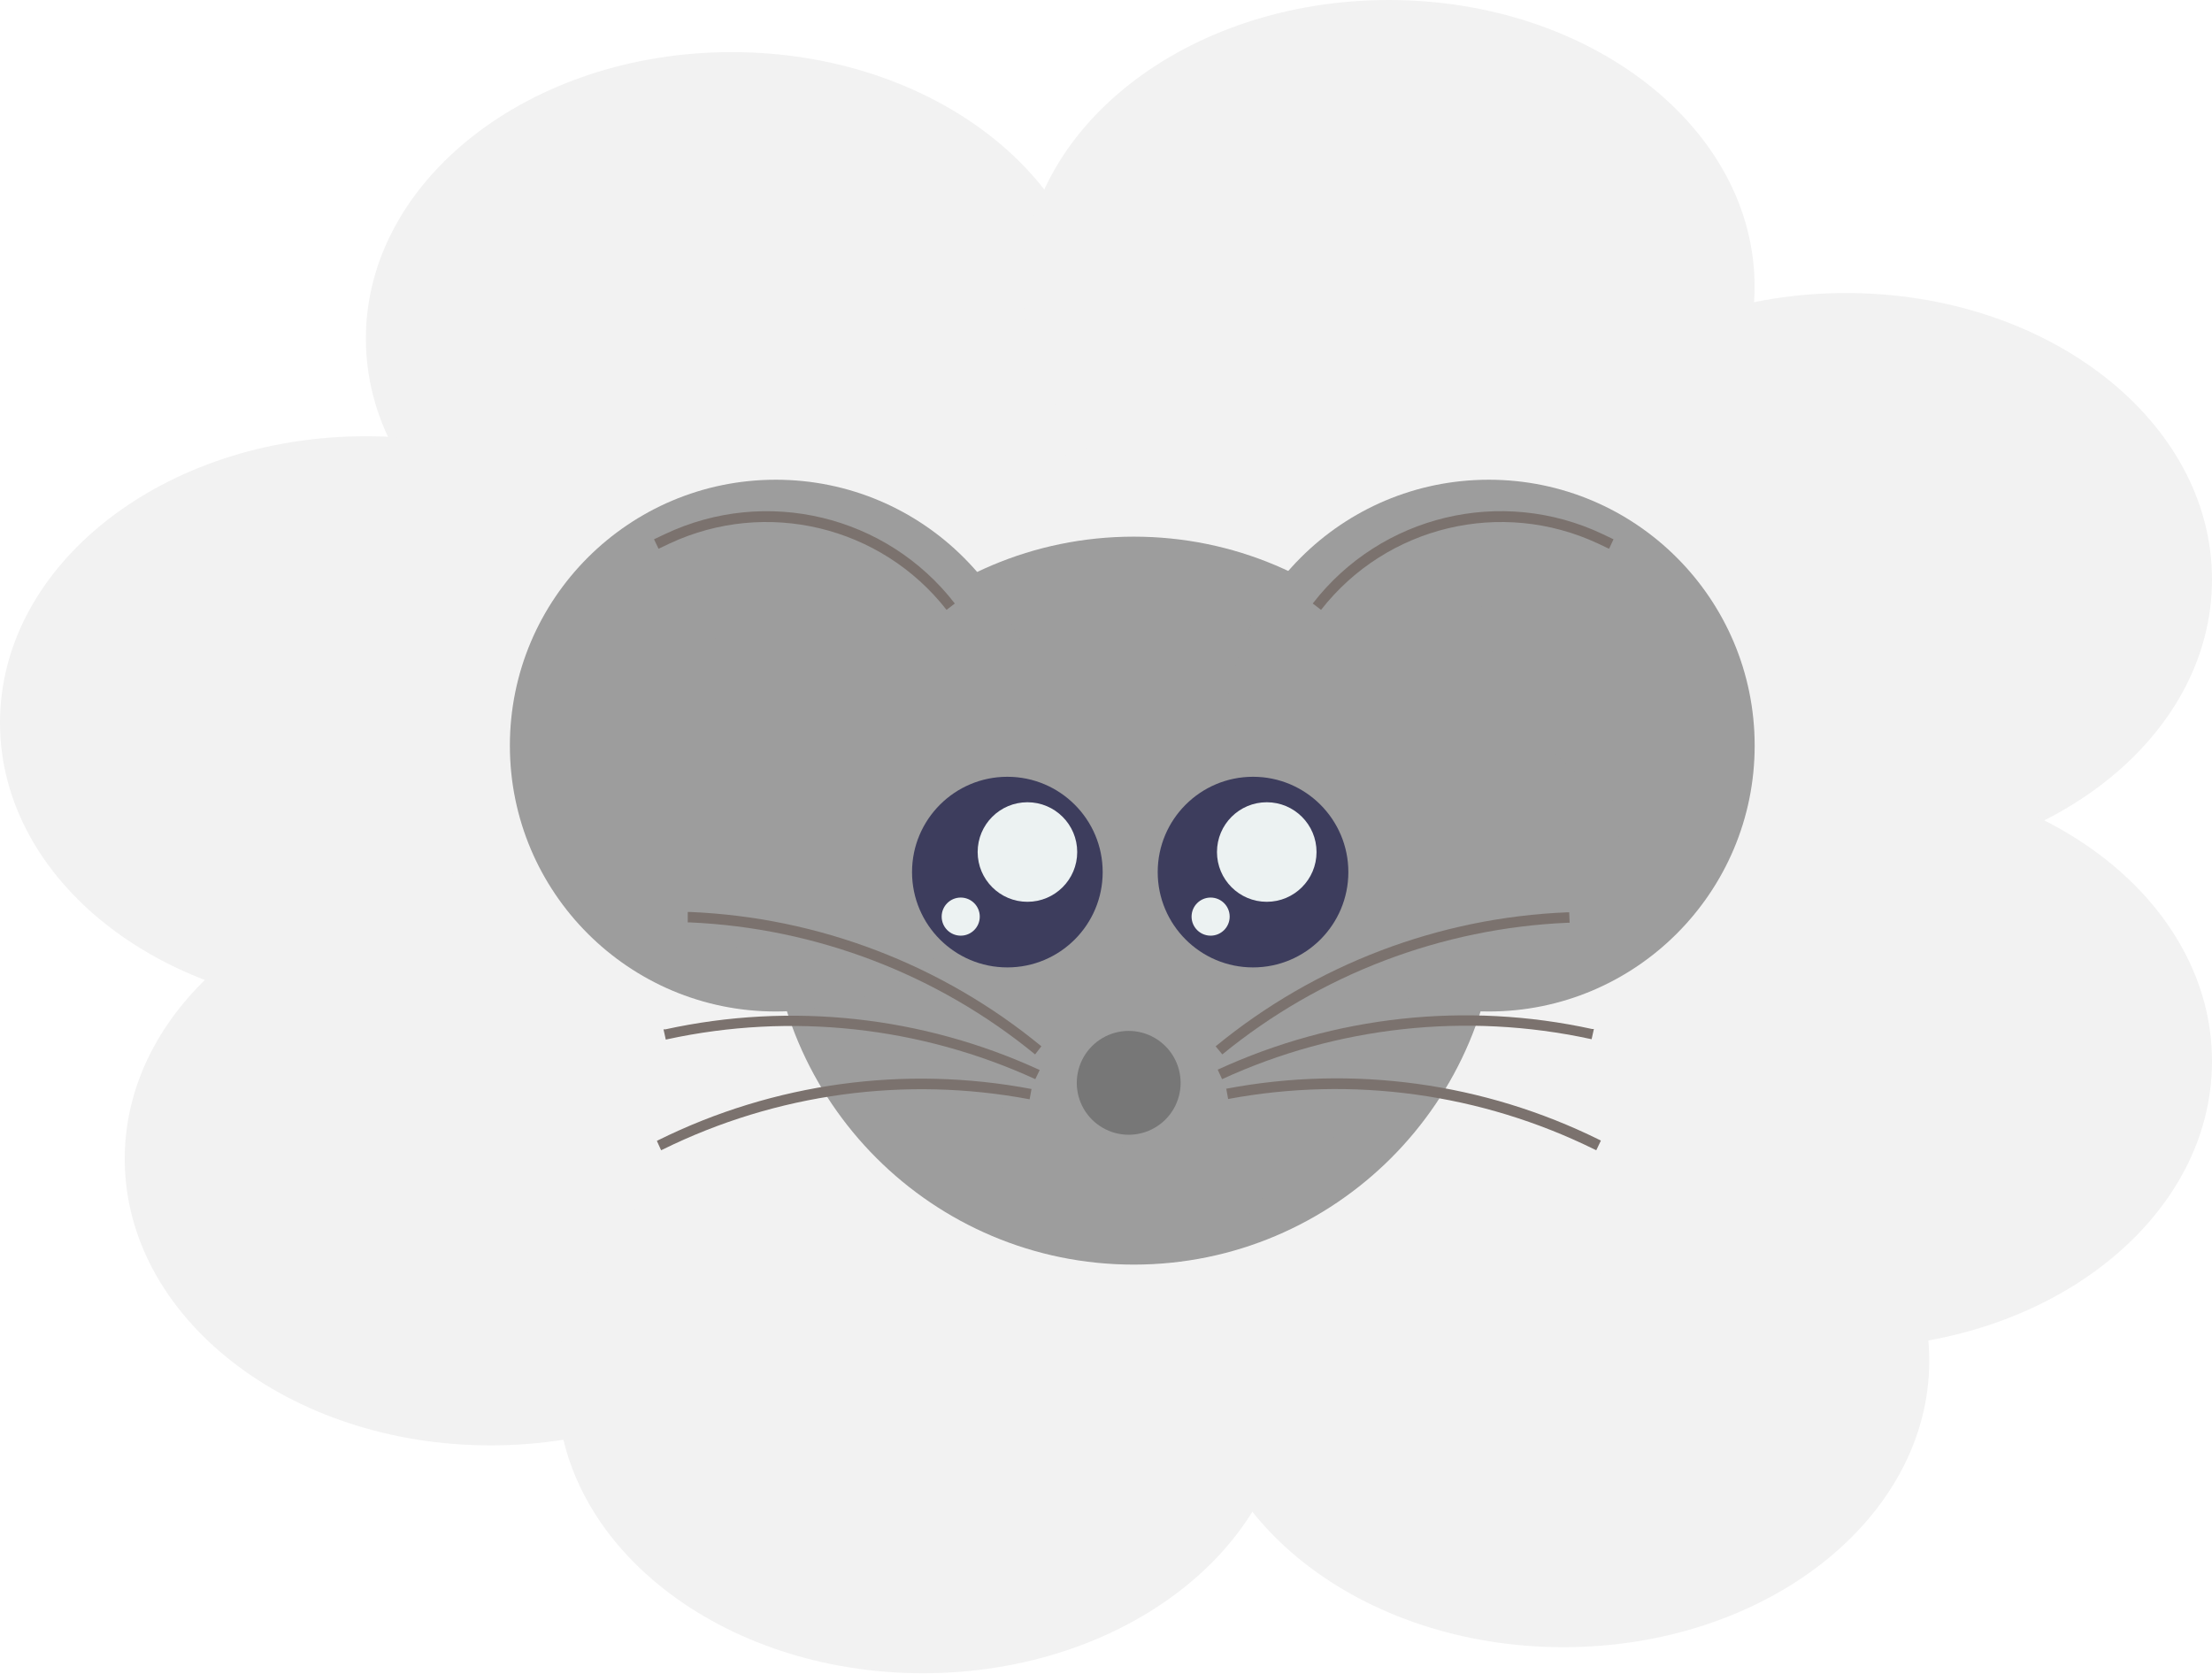
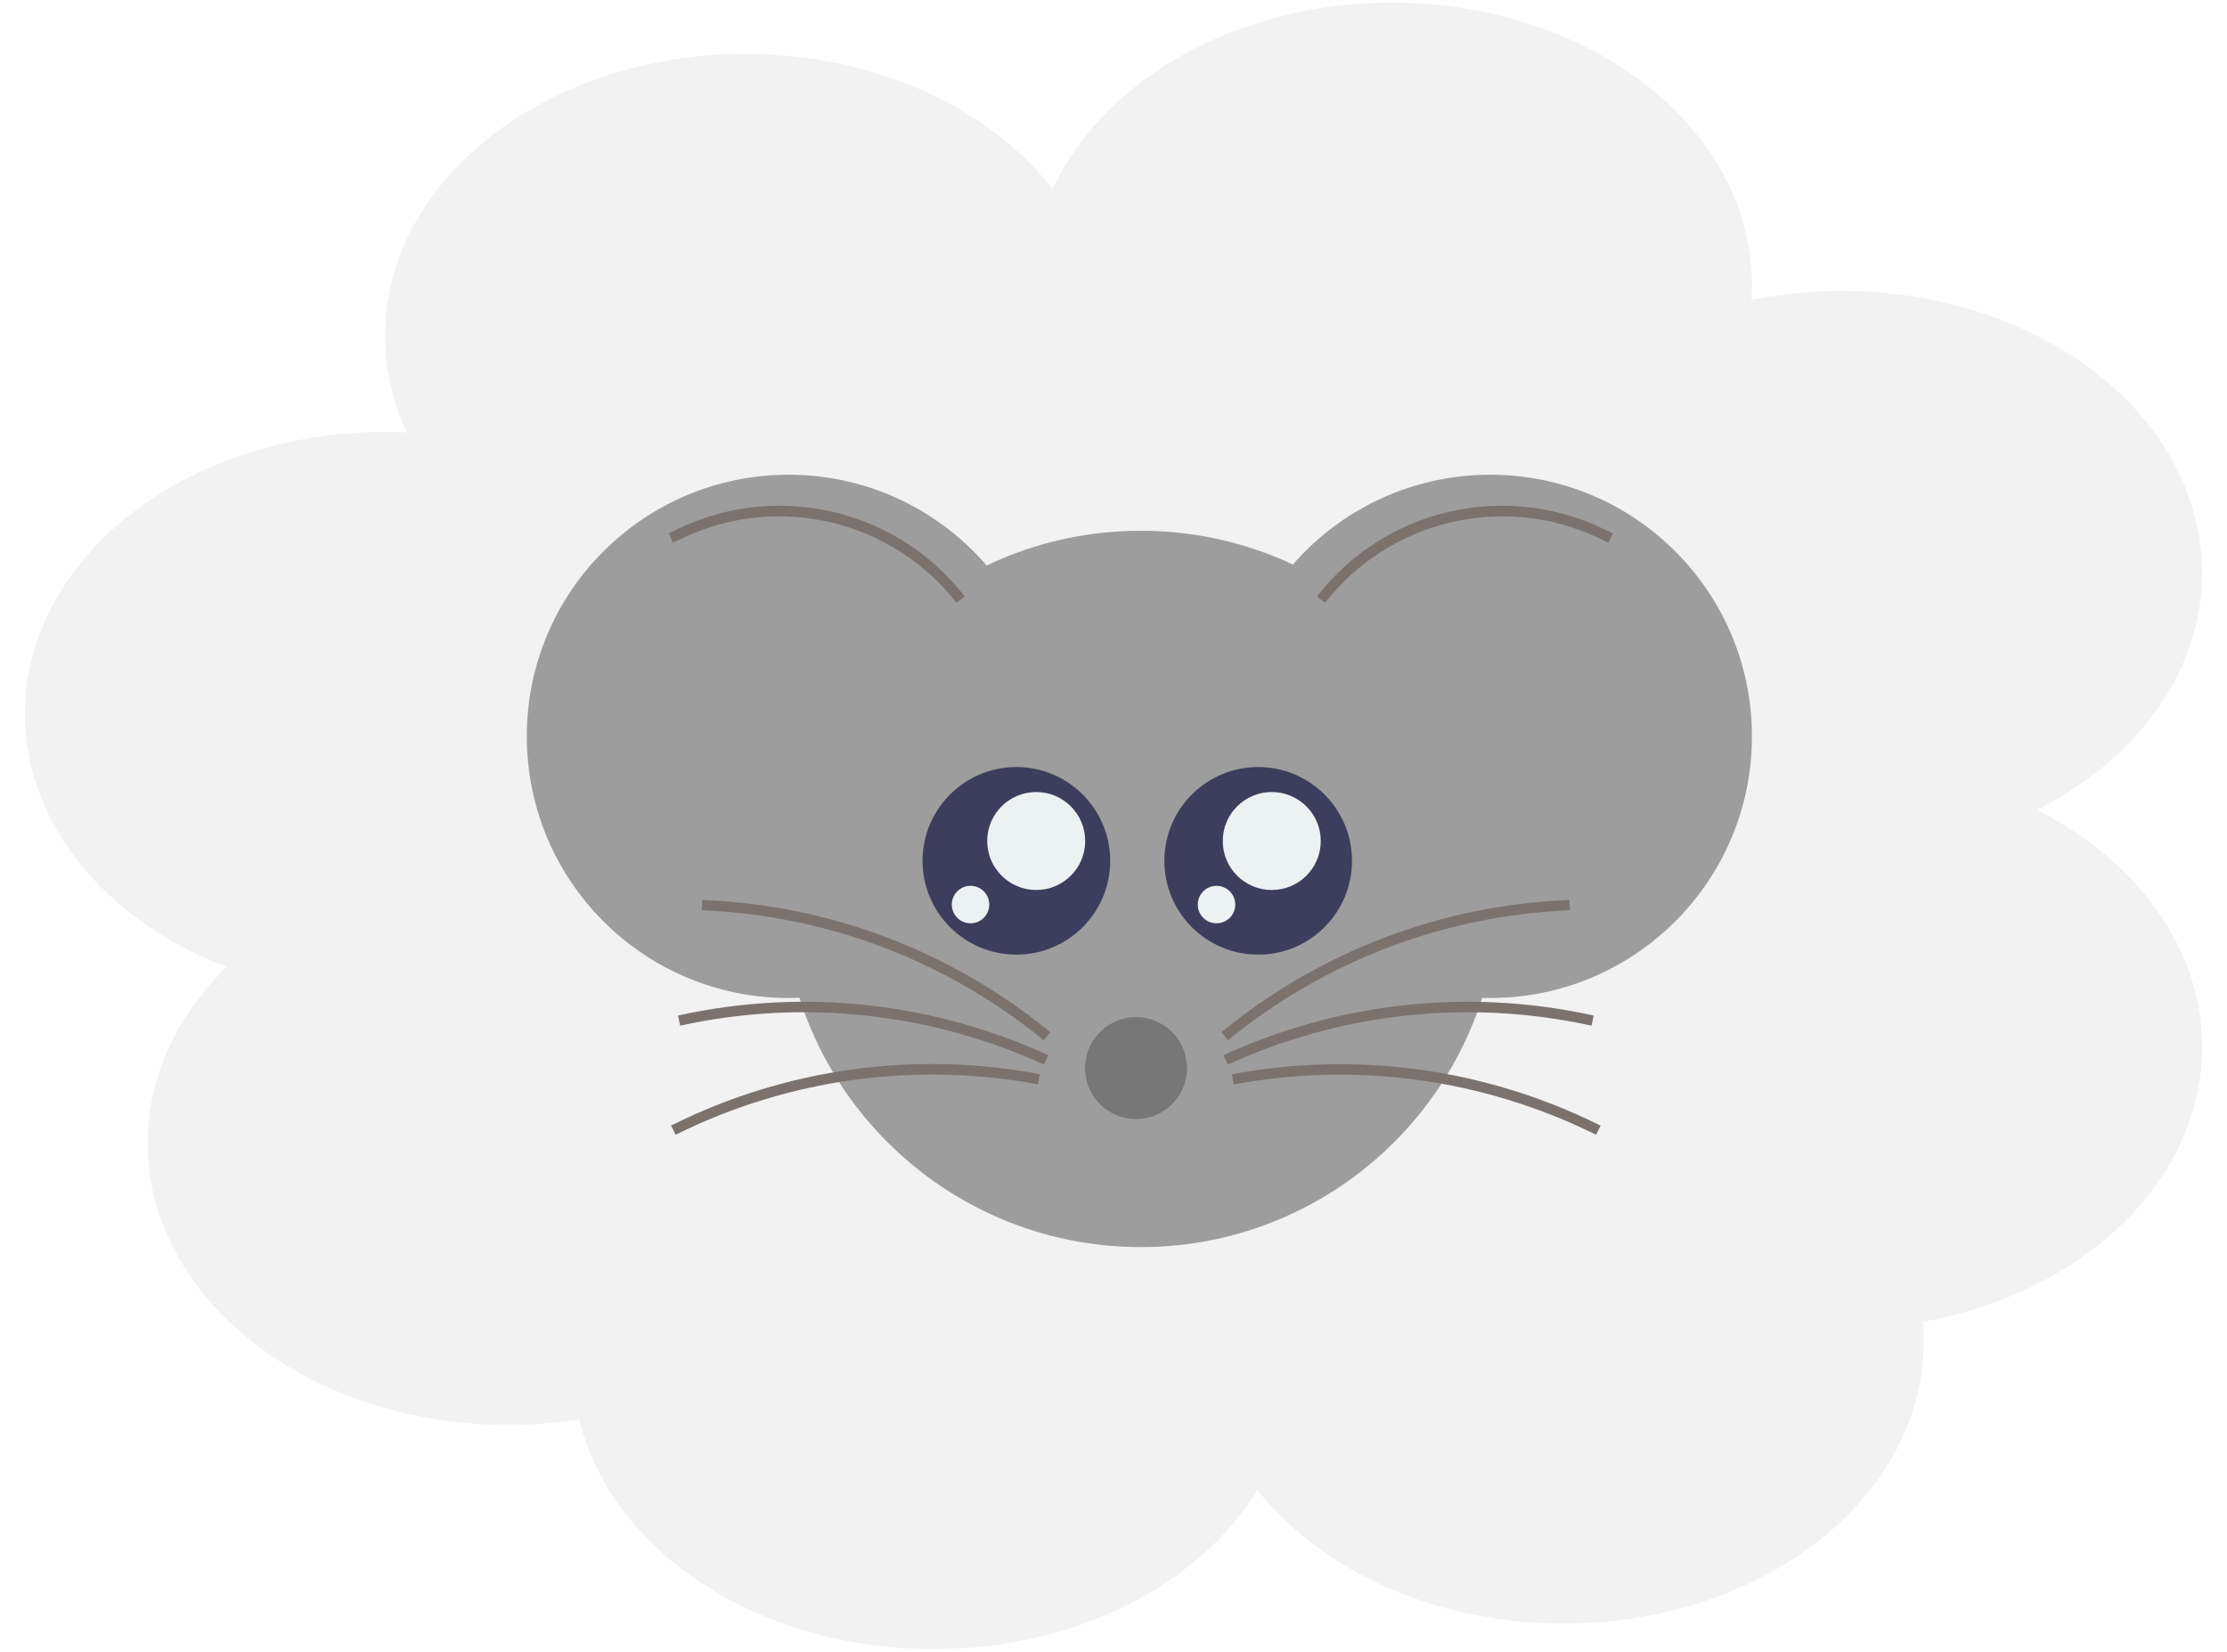
- <svg xmlns="http://www.w3.org/2000/svg" width="303.07" height="229.26" viewBox="0 0 303.07 229.26">
+ <svg xmlns="http://www.w3.org/2000/svg" width="310" height="230" viewBox="0 0 310 230">
  <defs>
    <style>.cls-1{fill:#f2f2f2;}.cls-2{opacity:0.75;}.cls-3{fill:gray;}.cls-4{fill:#00002b;}.cls-5{fill:#eaf2f2;}.cls-6{fill:#4d4d4d;}.cls-7{fill:#534741;}</style>
  </defs>
  <g id="Dreams">
-     <ellipse class="cls-1" cx="163.5" cy="114.63" rx="87.16" ry="68.24" />
-     <ellipse class="cls-1" cx="100.26" cy="46.39" rx="50.13" ry="39.25" />
-     <ellipse class="cls-1" cx="50.13" cy="99.02" rx="50.13" ry="39.25" />
-     <ellipse class="cls-1" cx="67.22" cy="158.79" rx="50.13" ry="39.25" />
-     <ellipse class="cls-1" cx="126.47" cy="190.01" rx="50.13" ry="39.25" />
-     <ellipse class="cls-1" cx="214.2" cy="186.44" rx="50.13" ry="39.25" />
-     <ellipse class="cls-1" cx="190.27" cy="39.25" rx="50.13" ry="39.25" />
-     <ellipse class="cls-1" cx="252.94" cy="79.4" rx="50.13" ry="39.25" />
-     <ellipse class="cls-1" cx="252.94" cy="145.41" rx="50.13" ry="39.25" />
+     <ellipse class="cls-1" cx="166.96" cy="115" rx="87.16" ry="68.24" />
+     <ellipse class="cls-1" cx="103.73" cy="46.76" rx="50.13" ry="39.25" />
+     <ellipse class="cls-1" cx="53.6" cy="99.39" rx="50.13" ry="39.25" />
+     <ellipse class="cls-1" cx="70.69" cy="159.16" rx="50.13" ry="39.25" />
+     <ellipse class="cls-1" cx="129.93" cy="190.38" rx="50.13" ry="39.25" />
+     <ellipse class="cls-1" cx="217.66" cy="186.81" rx="50.13" ry="39.25" />
+     <ellipse class="cls-1" cx="193.74" cy="39.62" rx="50.13" ry="39.25" />
+     <ellipse class="cls-1" cx="256.4" cy="79.76" rx="50.13" ry="39.25" />
+     <ellipse class="cls-1" cx="256.4" cy="145.78" rx="50.13" ry="39.25" />
    <g class="cls-2">
-       <circle class="cls-3" cx="155.34" cy="123.4" r="49.87" />
-       <circle class="cls-3" cx="203.98" cy="102.16" r="36.43" />
-       <circle class="cls-3" cx="106.29" cy="102.16" r="36.43" />
-       <circle class="cls-4" cx="138.02" cy="119.49" r="13.06" />
-       <circle class="cls-5" cx="140.77" cy="116.74" r="6.82" />
-       <circle class="cls-5" cx="131.63" cy="125.59" r="2.61" />
-       <circle class="cls-4" cx="171.68" cy="119.49" r="13.06" />
-       <circle class="cls-5" cx="173.56" cy="116.74" r="6.82" />
-       <circle class="cls-5" cx="165.87" cy="125.59" r="2.61" />
-       <path class="cls-6" d="M160.81,151.92h0a7.12,7.12,0,0,0-6.17-10.67h0a7.12,7.12,0,0,0-6.16,10.67h0A7.12,7.12,0,0,0,160.81,151.92Z" />
-       <path class="cls-7" d="M167.47,144.47l-.91-1.11A81.13,81.13,0,0,1,214.76,125H215l.06,1.43h-.24A80.25,80.25,0,0,0,167.47,144.47Z" />
-       <path class="cls-7" d="M167.44,147.86l-.6-1.3a81.18,81.18,0,0,1,51.3-5.57l.24,0-.31,1.4-.23-.05A80.26,80.26,0,0,0,167.44,147.86Z" />
-       <path class="cls-7" d="M218.71,157.6l-.22-.1a80.19,80.19,0,0,0-50.22-6.92l-.26-1.41a81.19,81.19,0,0,1,51.12,7l.21.11Z" />
-       <path class="cls-7" d="M141.82,144.47a80.25,80.25,0,0,0-47.35-18.09h-.24l0-1.43h.25a81.13,81.13,0,0,1,48.2,18.41Z" />
-       <path class="cls-7" d="M141.85,147.86a80.26,80.26,0,0,0-50.4-5.47l-.23.05-.31-1.4.24,0a81.18,81.18,0,0,1,51.3,5.57Z" />
-       <path class="cls-7" d="M90.58,157.6,90,156.32l.21-.11a81.19,81.19,0,0,1,51.12-7l-.26,1.41A80.19,80.19,0,0,0,90.8,157.5Z" />
-       <path class="cls-7" d="M129.69,83.56a31.34,31.34,0,0,0-37.95-9.09l-1.51.72-.62-1.3,1.52-.72a32.57,32.57,0,0,1,39.69,9.52Z" />
-       <path class="cls-7" d="M181,83.56l-1.14-.87a32.57,32.57,0,0,1,39.7-9.52l1.51.72-.61,1.3-1.52-.72A31.33,31.33,0,0,0,181,83.56Z" />
+       <circle class="cls-3" cx="158.8" cy="123.77" r="49.87" />
+       <circle class="cls-3" cx="207.44" cy="102.53" r="36.43" />
+       <circle class="cls-3" cx="109.76" cy="102.53" r="36.43" />
+       <circle class="cls-4" cx="141.48" cy="119.86" r="13.06" />
+       <circle class="cls-5" cx="144.24" cy="117.1" r="6.82" />
+       <circle class="cls-5" cx="135.1" cy="125.95" r="2.61" />
+       <circle class="cls-4" cx="175.14" cy="119.86" r="13.06" />
+       <circle class="cls-5" cx="177.03" cy="117.1" r="6.82" />
+       <circle class="cls-5" cx="169.34" cy="125.95" r="2.61" />
+       <path class="cls-6" d="M164.27,152.29h0a7.11,7.11,0,0,0-6.16-10.67h0A7.11,7.11,0,0,0,152,152.29h0A7.11,7.11,0,0,0,164.27,152.29Z" />
+       <path class="cls-7" d="M170.94,144.84l-.92-1.11a81.12,81.12,0,0,1,48.21-18.41h.24l.06,1.43h-.24A80.23,80.23,0,0,0,170.94,144.84Z" />
+       <path class="cls-7" d="M170.91,148.23l-.6-1.3a81.25,81.25,0,0,1,51.3-5.58l.23.06-.3,1.4-.24-.05A80.23,80.23,0,0,0,170.91,148.23Z" />
+       <path class="cls-7" d="M222.17,158l-.22-.11A80.23,80.23,0,0,0,171.74,151l-.27-1.42a81.08,81.08,0,0,1,51.12,7.05l.22.1Z" />
+       <path class="cls-7" d="M145.28,144.84a80.23,80.23,0,0,0-47.35-18.09h-.24l.06-1.43H98a81.12,81.12,0,0,1,48.21,18.41Z" />
+       <path class="cls-7" d="M145.31,148.23a80.16,80.16,0,0,0-50.39-5.47l-.24.05-.3-1.4.23-.06a81.25,81.25,0,0,1,51.3,5.58Z" />
+       <path class="cls-7" d="M94.05,158l-.64-1.29.22-.1a81.08,81.08,0,0,1,51.12-7.05l-.27,1.42a80.16,80.16,0,0,0-50.21,6.91Z" />
+       <path class="cls-7" d="M133.15,83.93A31.34,31.34,0,0,0,95.2,74.84l-1.51.72-.61-1.3,1.51-.72a32.6,32.6,0,0,1,39.7,9.51Z" />
+       <path class="cls-7" d="M184.45,83.93l-1.13-.88A32.58,32.58,0,0,1,223,73.54l1.52.72-.62,1.3-1.51-.72A31.34,31.34,0,0,0,184.45,83.93Z" />
    </g>
  </g>
</svg>
